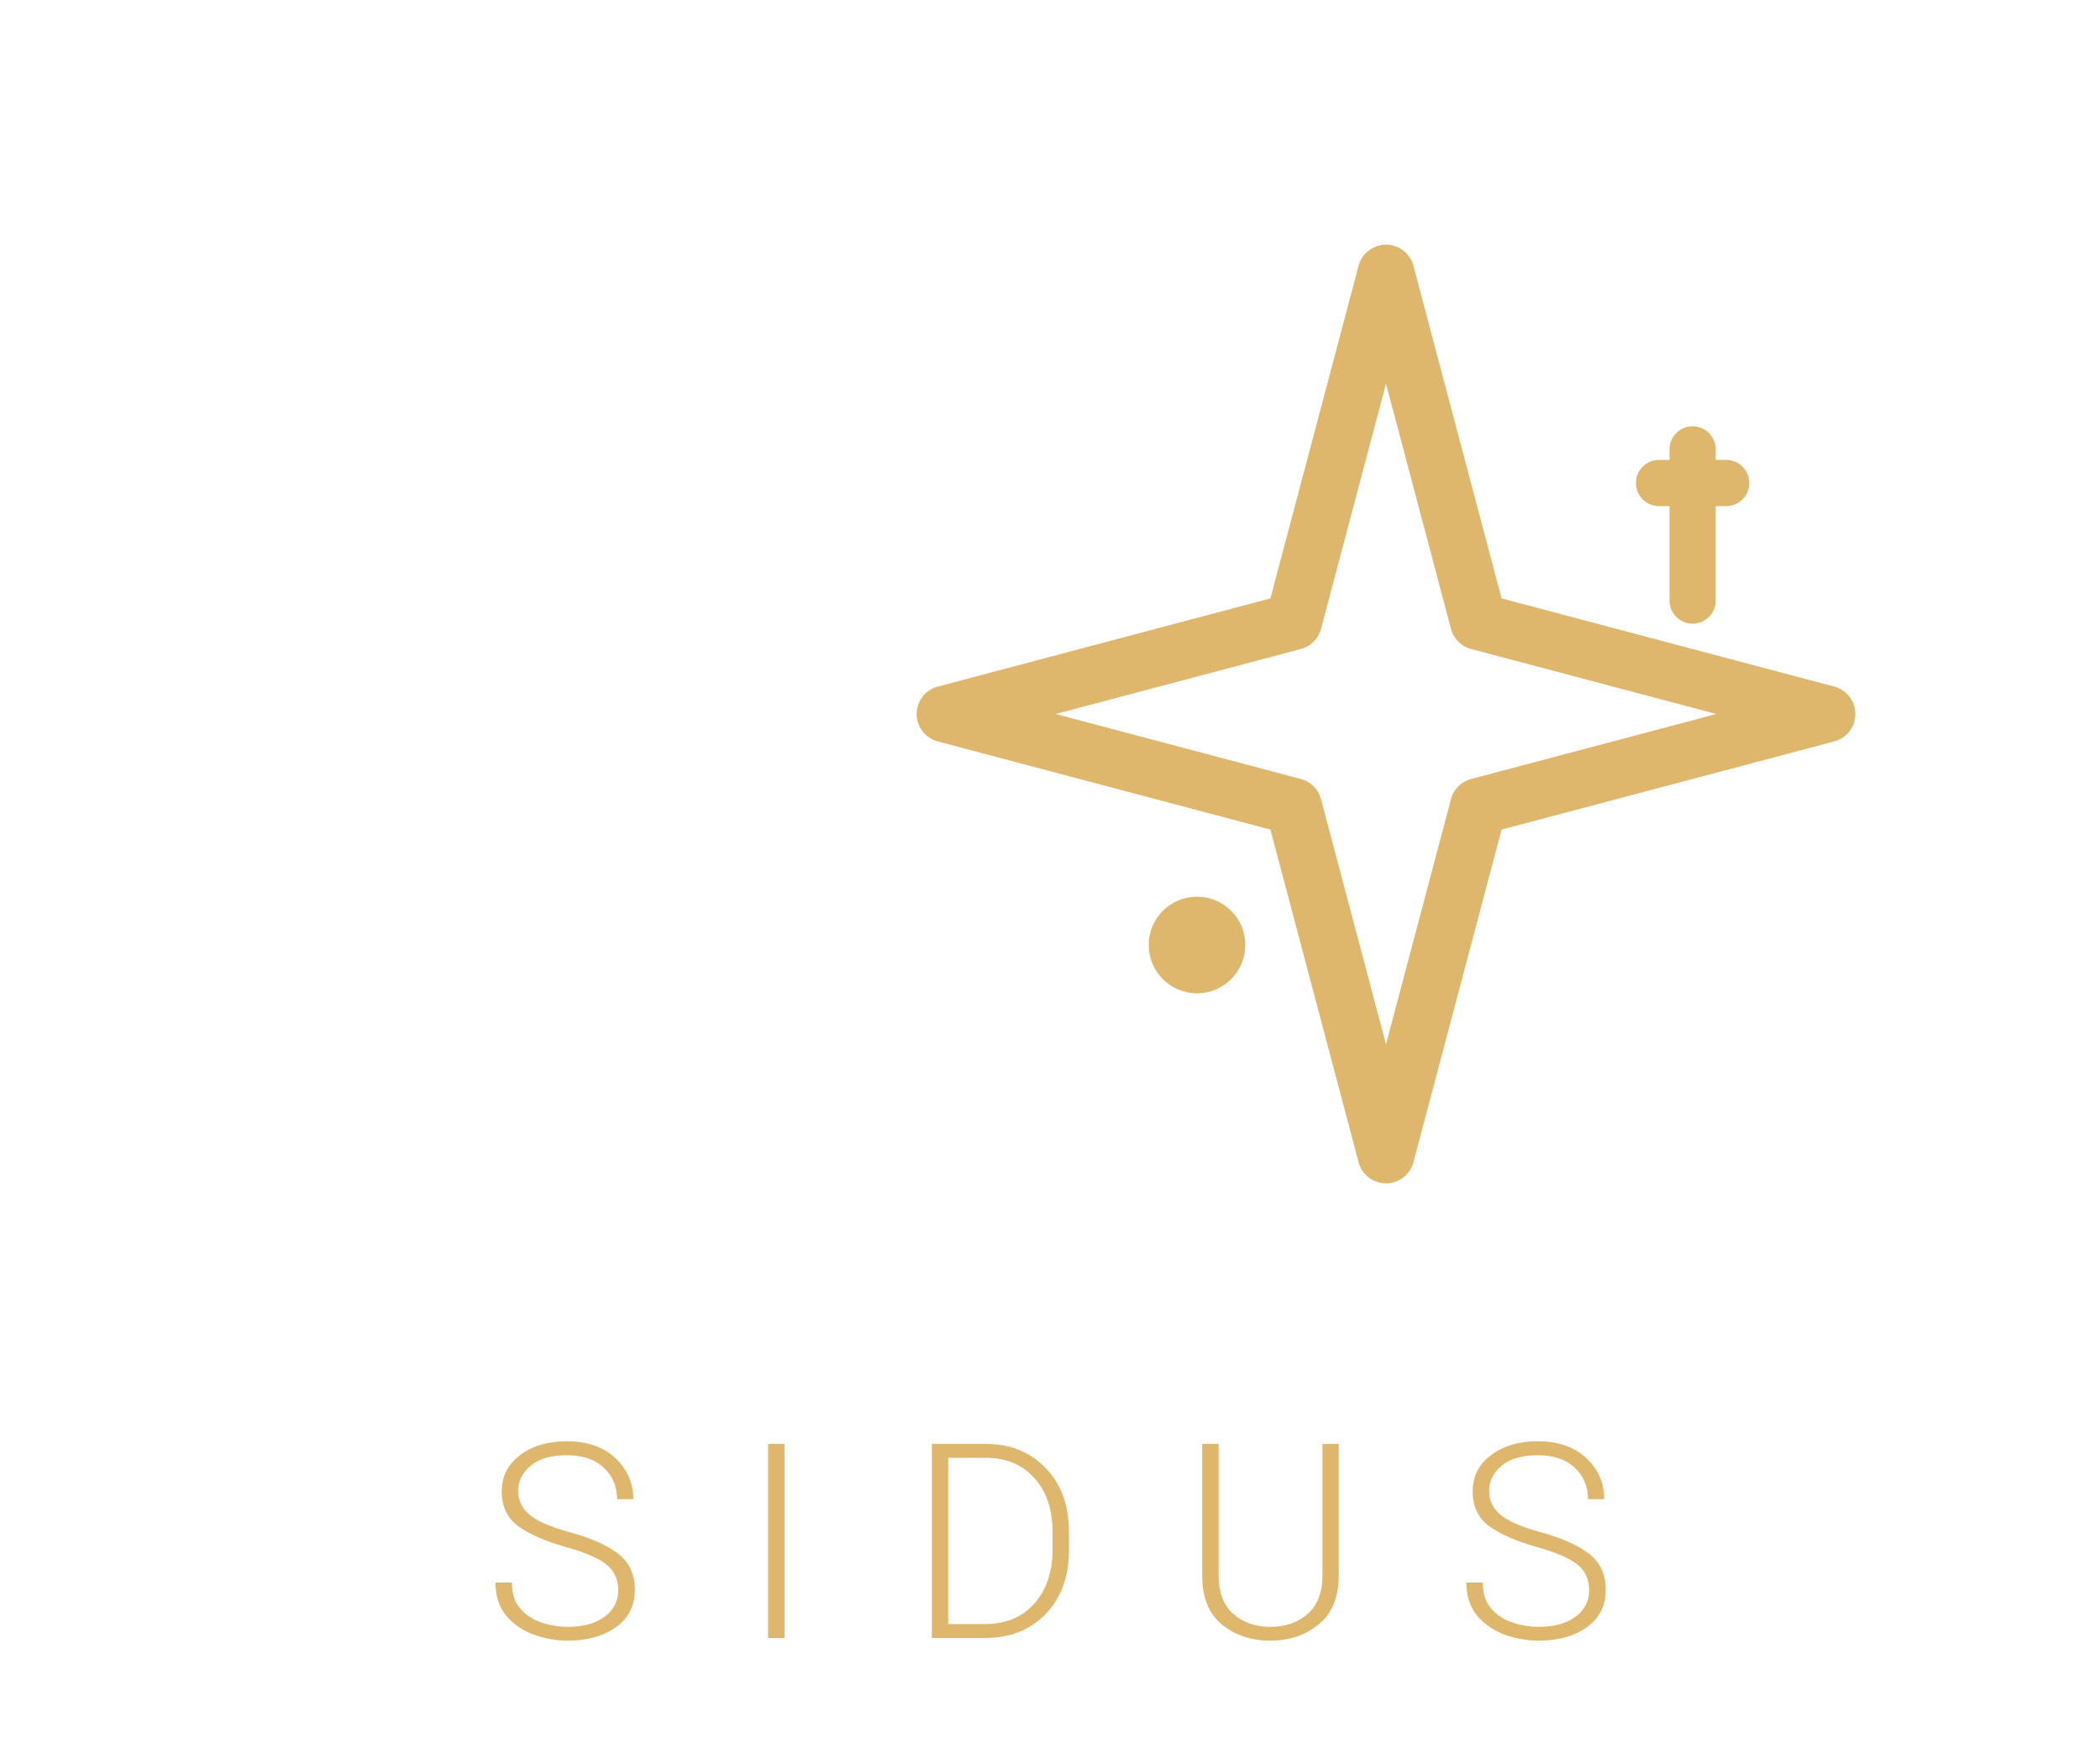
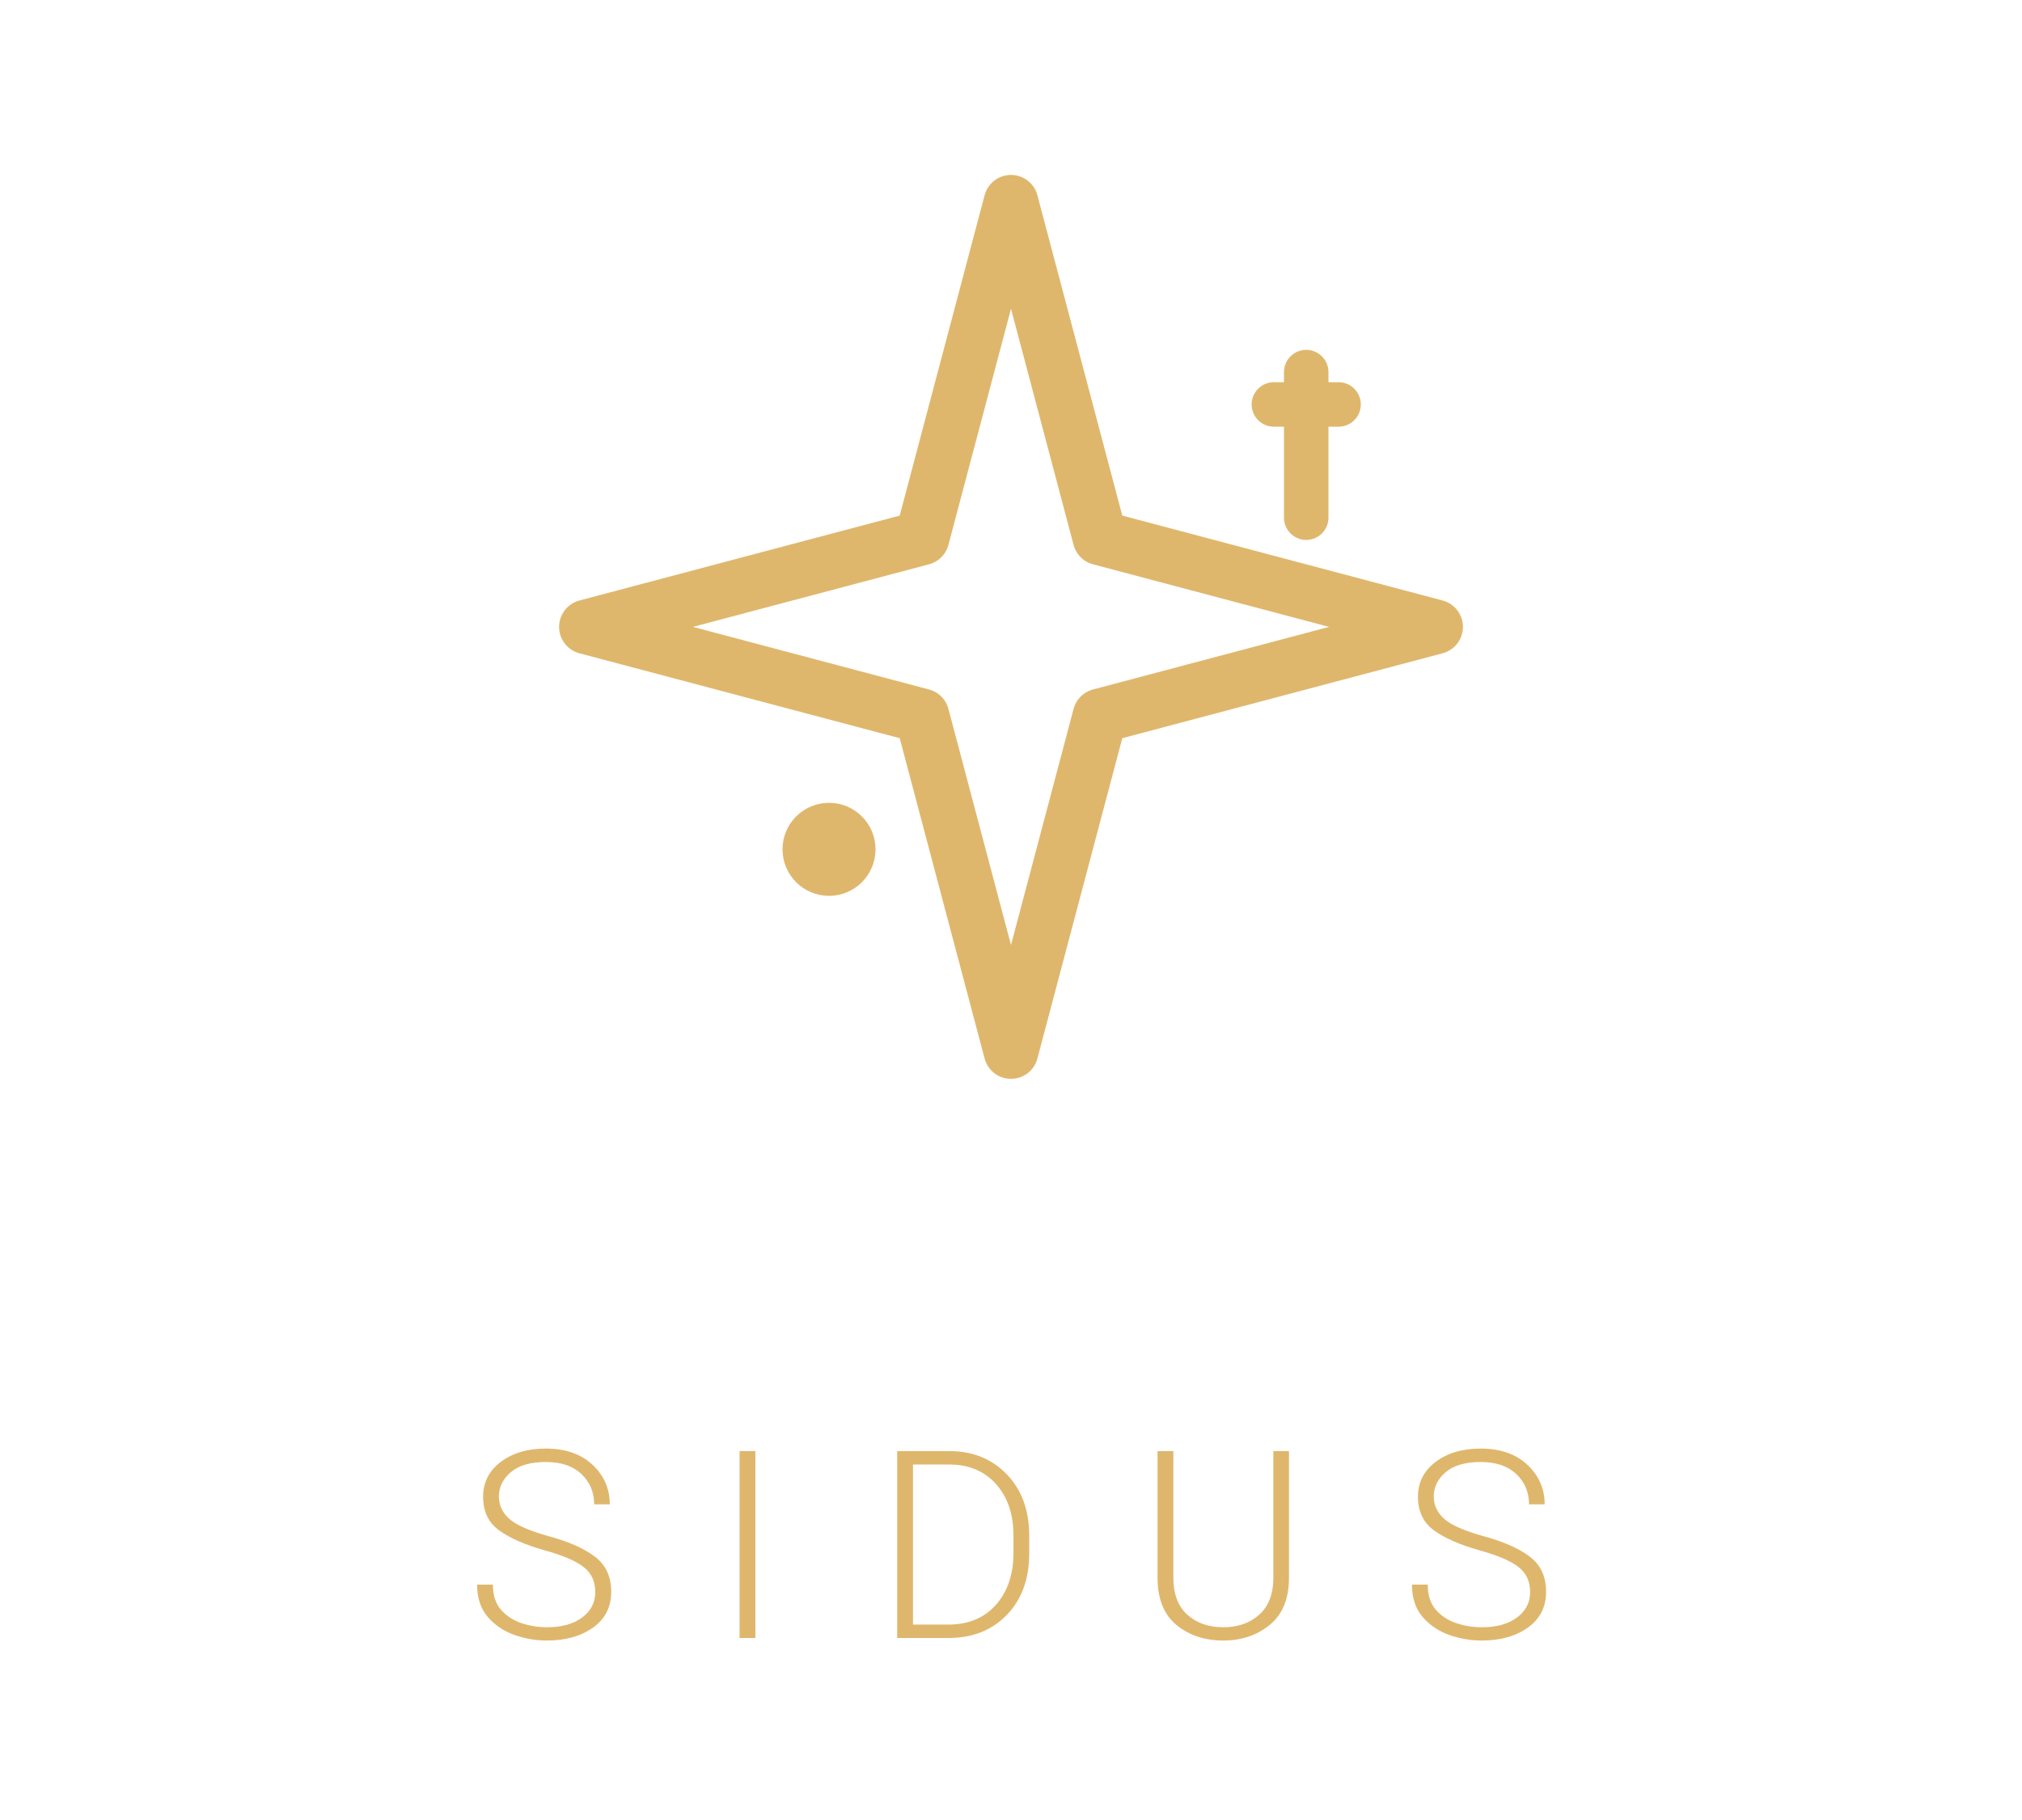
- <svg xmlns="http://www.w3.org/2000/svg" viewBox="0 0 200 168" fill="none">
-   <g transform="translate(68 4) scale(4)">
+ <svg xmlns="http://www.w3.org/2000/svg" viewBox="0 0 200 180" fill="none">
+   <g transform="translate(100 62) scale(4) translate(-16 -16)">
    <path d="M16 5.5 18.2 13.8 26.5 16 18.2 18.2 16 26.5 13.8 18.2 5.5 16 13.8 13.8 16 5.5Z" stroke="#DFB76C" stroke-width="1.35" stroke-linejoin="round" />
    <circle cx="11.5" cy="21.5" r="1.15" fill="#DFB76C" />
    <path d="M22.5 10.5h1.6M23.3 9.7v3.6" stroke="#DFB76C" stroke-width="1.1" stroke-linecap="round" />
  </g>
-   <text x="100" y="156" text-anchor="middle" font-family="Segoe UI, Roboto, Helvetica, Arial, sans-serif" font-size="26" font-weight="300" letter-spacing="9" fill="#DFB76C">SIDUS</text>
+   <text x="100" y="162" text-anchor="middle" font-family="Segoe UI, Roboto, Helvetica, Arial, sans-serif" font-size="26" font-weight="300" letter-spacing="9" fill="#DFB76C">SIDUS</text>
</svg>
